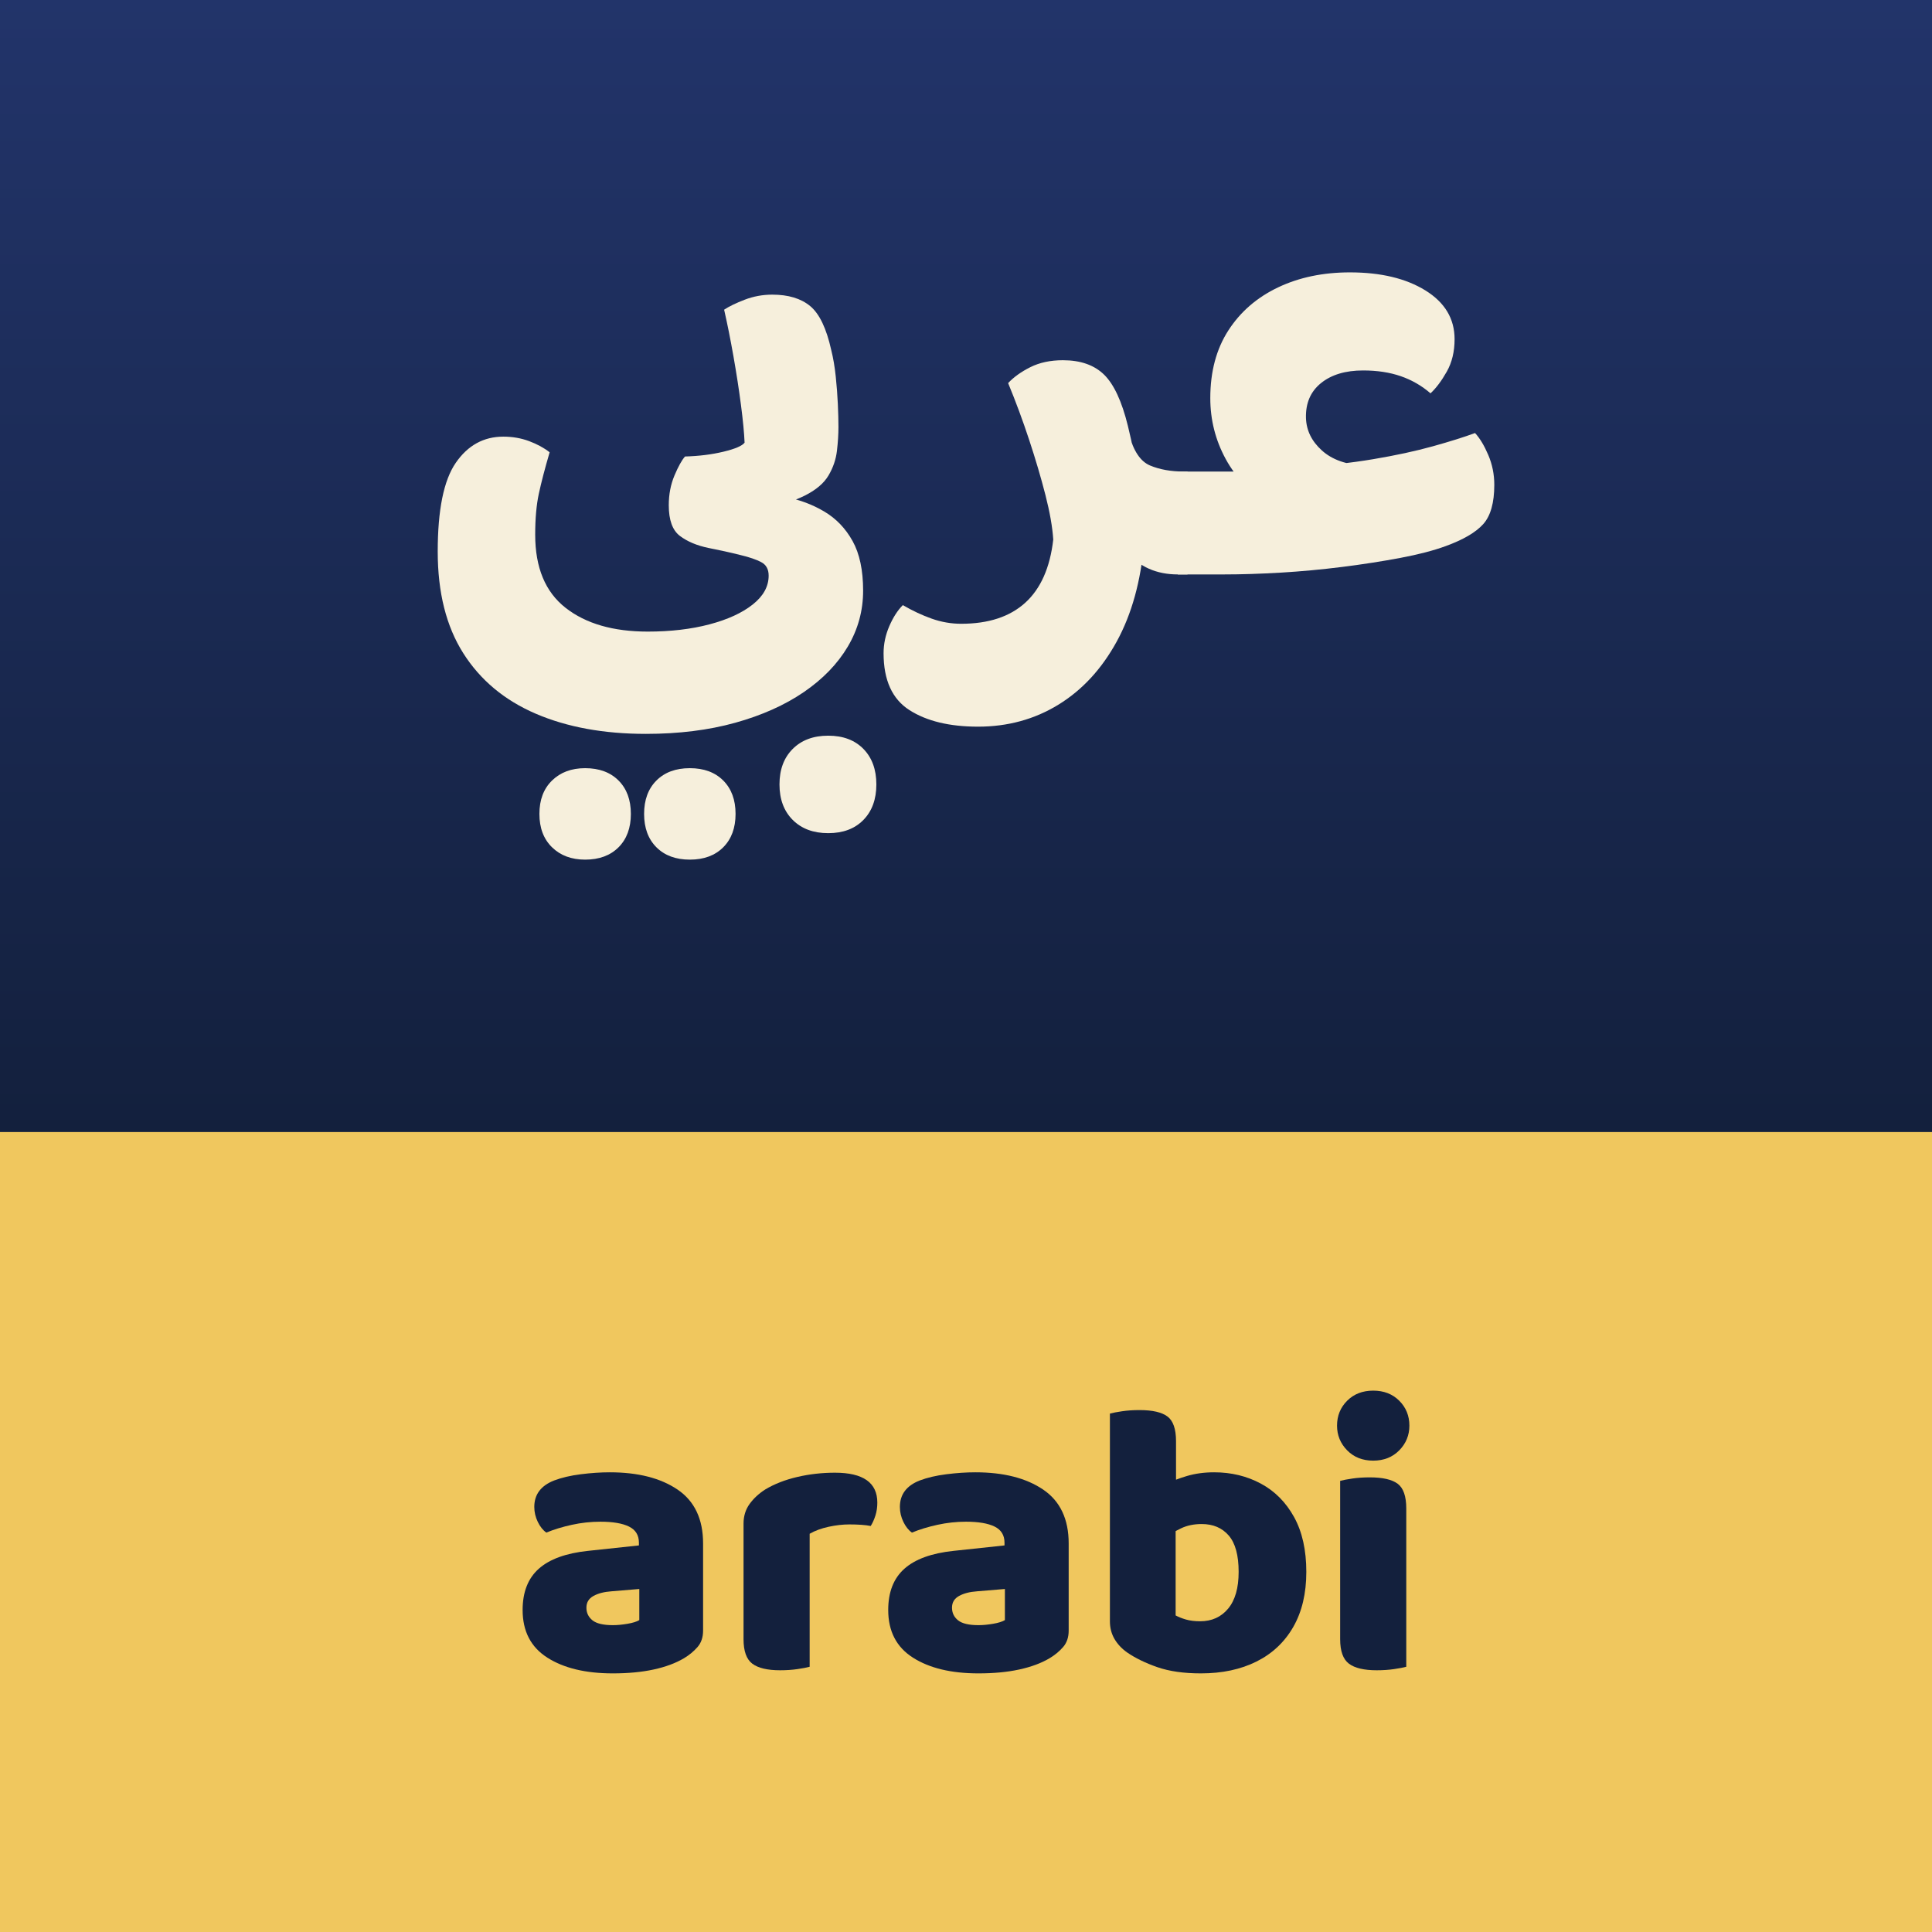
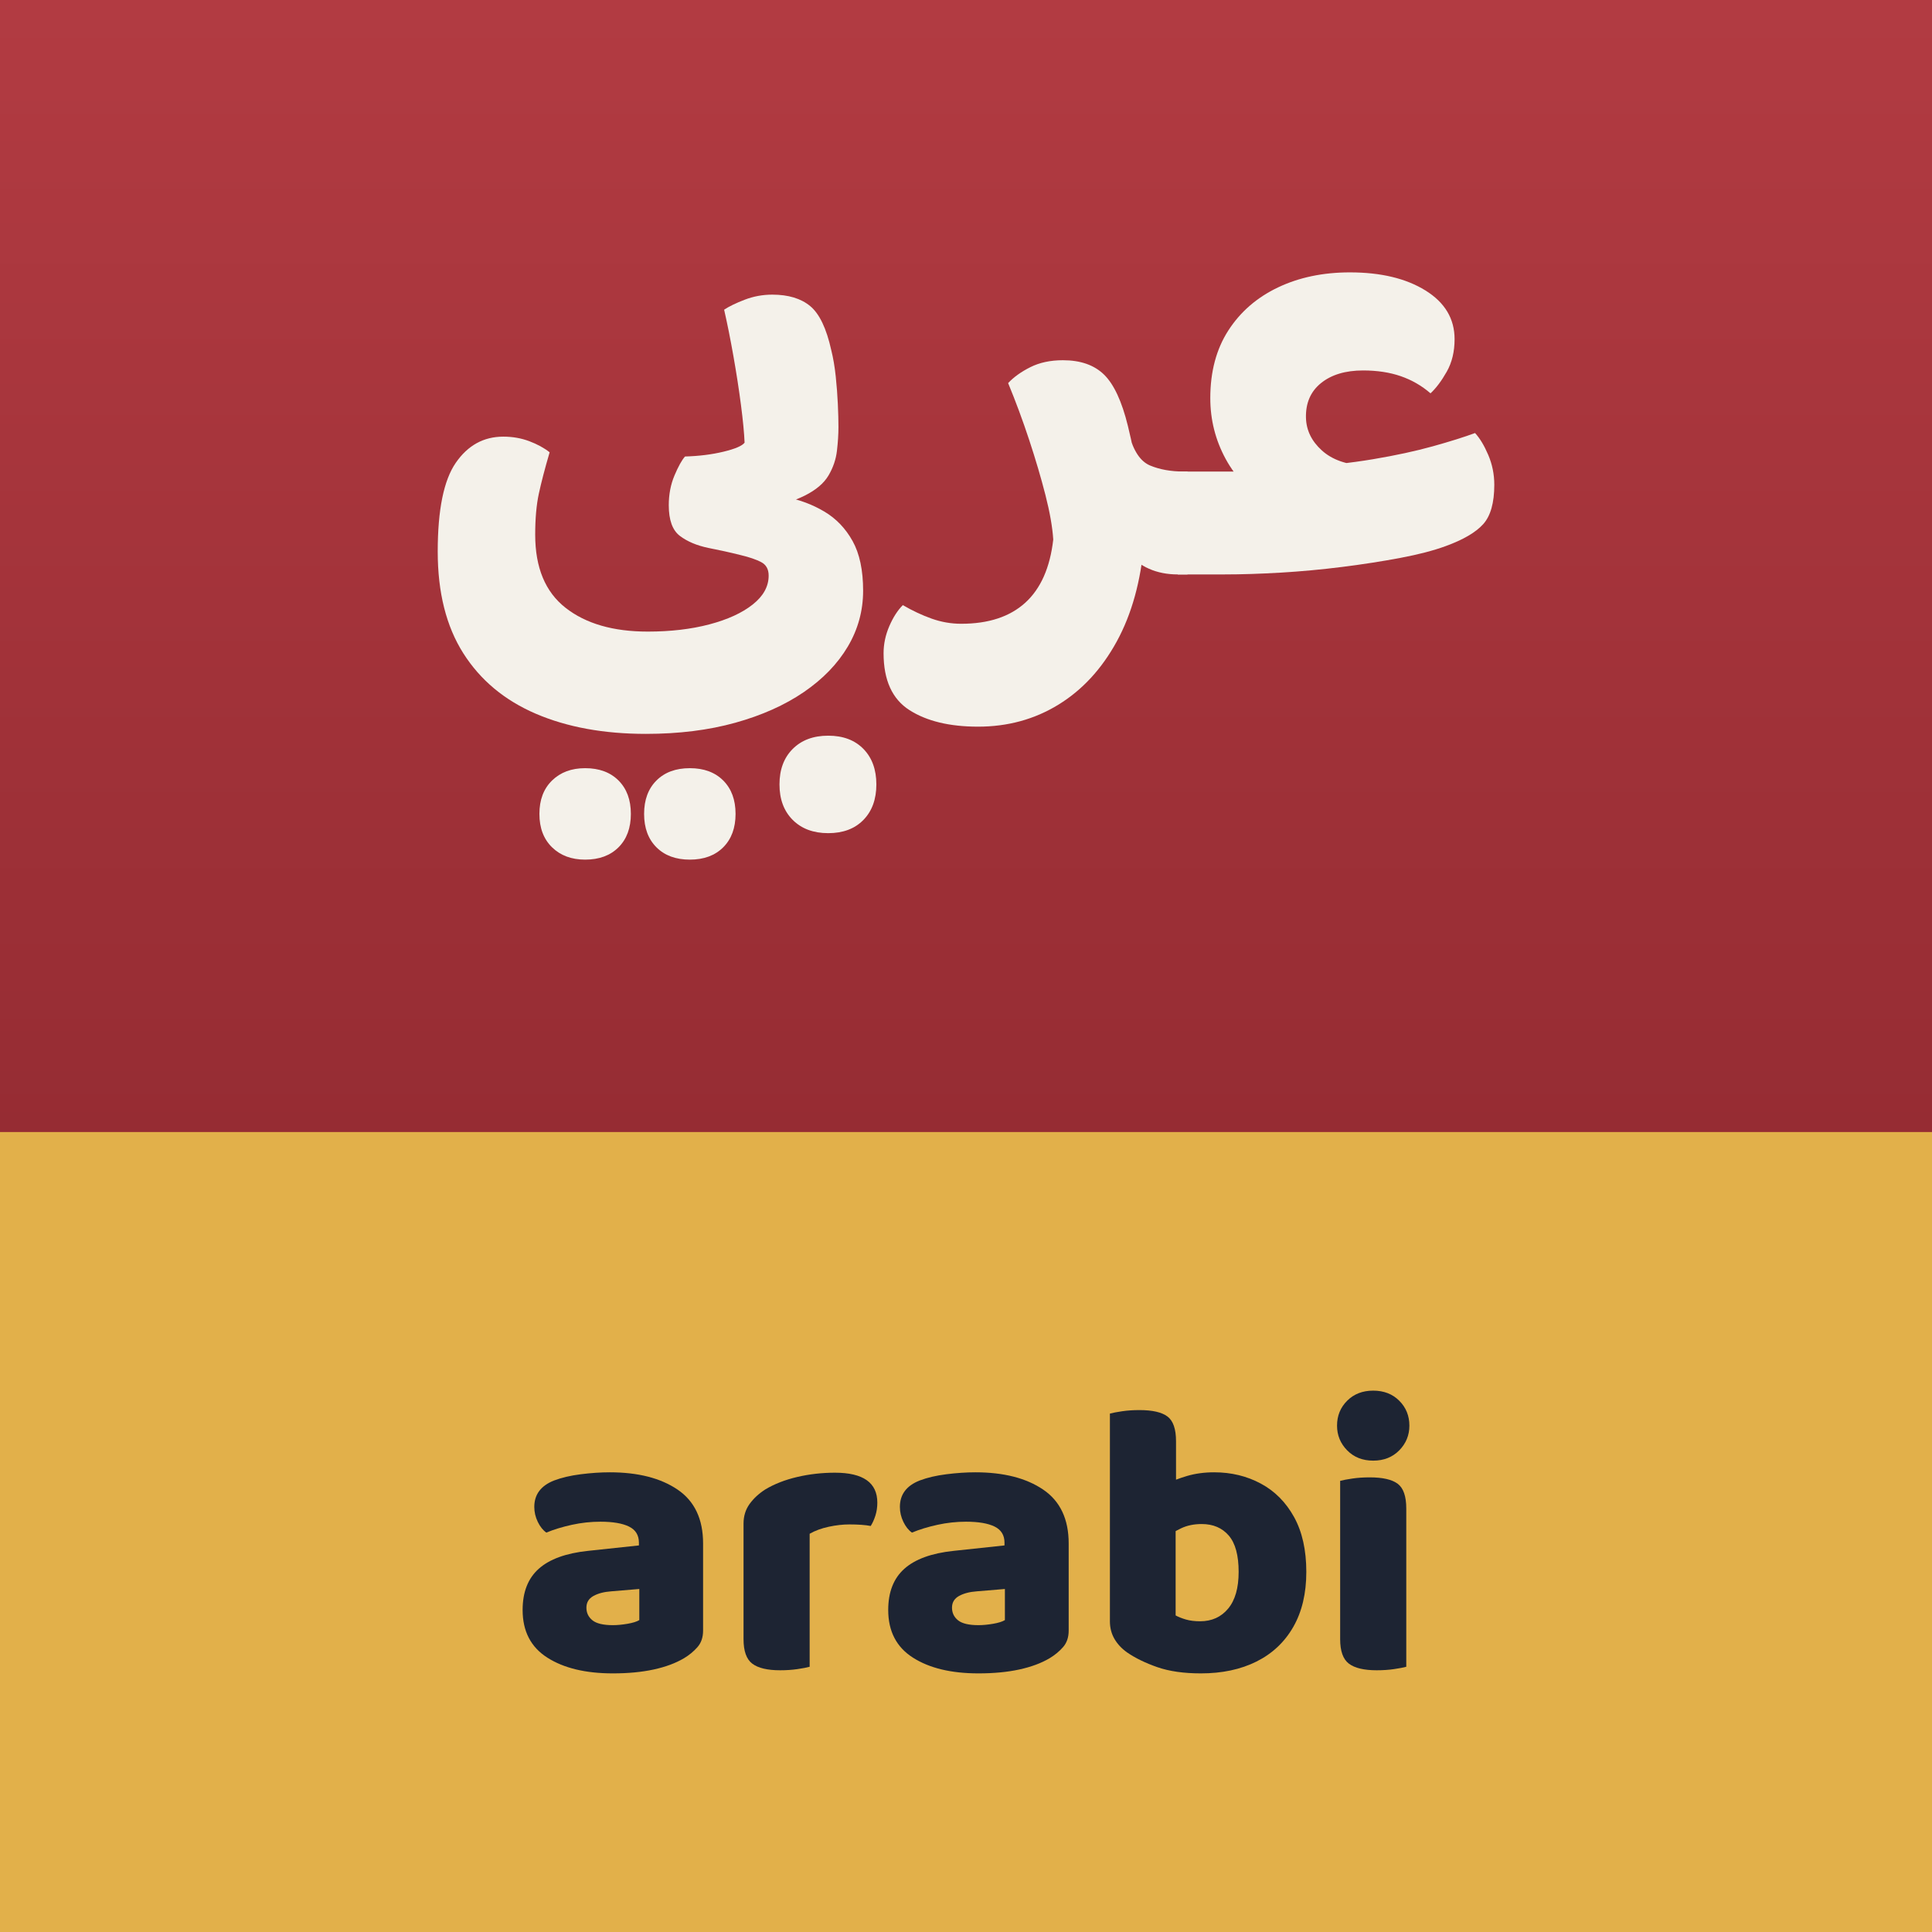
<svg xmlns="http://www.w3.org/2000/svg" viewBox="0 0 1024 1024">
  <defs>
-     <linearGradient id="navy" x1="0" y1="0" x2="0" y2="600" gradientUnits="userSpaceOnUse">
-       <stop offset="0" stop-color="#22346a" />
-       <stop offset="1" stop-color="#13203d" />
+     <linearGradient id="red" x1="0" y1="0" x2="0" y2="600" gradientUnits="userSpaceOnUse">
+       <stop offset="0" stop-color="#b23b42" />
+       <stop offset="1" stop-color="#962c33" />
    </linearGradient>
  </defs>
-   <rect width="1024" height="1024" fill="#f0c75e" />
-   <rect width="1024" height="600" fill="url(#navy)" />
-   <g fill="#f6efdc" transform="translate(220.84 304.46) scale(0.31891)">
+   <rect width="1024" height="1024" fill="#e2b04a" />
+   <rect width="1024" height="600" fill="url(#red)" />
+   <g fill="#f4f1ea" transform="translate(220.84 304.46) scale(0.31891)">
    <path transform="translate(0 0) scale(1 -1)" d="M511,440Q523,448 545,456.5Q567,465 591,465Q631,465 654,446Q677,427 689,373Q694,353 696.5,329Q699,305 700,283Q701,261 701,245Q701,227 698.5,205.5Q696,184 684.5,164.5Q673,145 645,131Q617,117 591.5,117Q566,117 535,124L544,136Q579,135 613.5,128.5Q648,122 677.5,104.5Q707,87 724.5,55.5Q742,24 742,-27Q742,-77 716.5,-120Q691,-163 643.5,-195.5Q596,-228 529.5,-246.5Q463,-265 381,-265Q276,-265 198,-231.5Q120,-198 77.5,-131Q35,-64 35,38Q35,142 65,185.5Q95,229 144,229Q167,229 187,221.5Q207,214 221,203Q209,162 203,134Q197,106 197,66Q197,-16 247.5,-55.5Q298,-95 384,-95Q441,-95 486.5,-83Q532,-71 558.5,-50Q585,-29 585,-2Q585,14 572.5,20.5Q560,27 539,32Q523,36 511.5,38.5Q500,41 485,44Q456,50 437.5,64Q419,78 419,115Q419,142 428.5,164.5Q438,187 446,196Q481,197 510,204Q539,211 545,219Q544,243 539,281.5Q534,320 526.5,362.5Q519,405 511,440ZM684,-430Q647,-430 625,-408Q603,-386 603,-349Q603,-312 625,-290Q647,-268 684,-268Q721,-268 742.5,-290Q764,-312 764,-349Q764,-386 742.5,-408Q721,-430 684,-430ZM280,-474Q246,-474 225,-453.5Q204,-433 204,-398Q204,-363 225,-342.5Q246,-322 280,-322Q315,-322 335.5,-342.5Q356,-363 356,-398Q356,-433 335.5,-453.5Q315,-474 280,-474ZM454,-474Q419,-474 398.5,-453.5Q378,-433 378,-398Q378,-363 398.5,-342.5Q419,-322 454,-322Q489,-322 509.5,-342.5Q530,-363 530,-398Q530,-433 509.5,-453.5Q489,-474 454,-474Z" />
    <path transform="translate(819 0) scale(1 -1)" d="M239,58Q237,89 226,132Q215,175 199,223.5Q183,272 164,318Q178,333 201,344.5Q224,356 255,356Q299,356 323.5,332Q348,308 363,247Q374,202 381,157.5Q388,113 390,53Q382,-43 344.5,-111.5Q307,-180 247.5,-216.5Q188,-253 114,-253Q43,-253 0,-225.5Q-43,-198 -43,-131Q-43,-108 -33.5,-86Q-24,-64 -11,-51Q13,-65 37,-73.5Q61,-82 86,-82Q154,-82 192.5,-47Q231,-12 239,58ZM446,0Q393,0 361,37.5Q329,75 296,161L365,233Q376,191 400,181Q424,171 456,171L462,171L462,0L446,0ZM462,0L462,171Q472,155 477,134Q482,113 482,86Q482,59 477,37Q472,15 462,0Z" />
    <path transform="translate(1273 0) scale(1 -1)" d="M192,178Q260,182 316.5,191.5Q373,201 416,213Q459,225 486,235Q498,222 508,198.5Q518,175 518,149Q518,104 499.5,83.5Q481,63 437,47Q407,36 362,27.5Q317,19 265.5,12.5Q214,6 163,3Q112,0 69,0L-8,0L-8,171L95,171L192,178ZM150,110Q97,145 71.5,192Q46,239 46,293Q46,359 76,405.5Q106,452 158.5,477Q211,502 278,502Q355,502 403.5,472Q452,442 452,391Q452,360 439,337Q426,314 412,301Q390,320 362.5,329.5Q335,339 300,339Q256,339 230,318Q204,297 205,260Q206,229 231.5,206Q257,183 302,181L150,110Z" />
  </g>
-   <g fill="#13203d" transform="translate(271.23 883.63) scale(0.20614)">
+   <g fill="#1d2433" transform="translate(271.23 883.63) scale(0.20614)">
    <path transform="translate(0 0) scale(1 -1)" d="M260,108L260,108Q277,108 297.5,111.5Q318,115 328,121L328,201L256,195Q228,193 210,183Q192,173 192,153Q192,133 207.5,120.5Q223,108 260,108ZM252,501L252,501Q361,501 426.5,456.5Q492,412 492,318L492,94Q492,68 477.5,51.5Q463,35 443,23Q411,4 365,-6Q319,-16 260,-16Q155,-16 91.5,24.5Q28,65 28,147Q28,216 69.5,253Q111,290 196,299L327,313L327,320Q327,349 301.5,361.5Q276,374 228,374Q191,374 154.5,366Q118,358 89,346Q76,355 67,373.5Q58,392 58,412Q58,460 109,480Q138,491 177.5,496Q217,501 252,501Z" />
    <path transform="translate(544 0) scale(1 -1)" d="M222,343L222,229L52,229L52,369Q52,398 67.5,419.5Q83,441 108,457Q143,478 190,489Q237,500 287,500Q396,500 396,423Q396,405 391,389.5Q386,374 379,363Q369,365 355,366Q341,367 324,367Q299,367 271,361Q243,355 222,343ZM52,264L222,264L222,1Q211,-2 190.5,-5Q170,-8 146,-8Q97,-8 74.5,9Q52,26 52,72L52,264Z" />
    <path transform="translate(940 0) scale(1 -1)" d="M260,108L260,108Q277,108 297.5,111.5Q318,115 328,121L328,201L256,195Q228,193 210,183Q192,173 192,153Q192,133 207.5,120.5Q223,108 260,108ZM252,501L252,501Q361,501 426.5,456.5Q492,412 492,318L492,94Q492,68 477.5,51.5Q463,35 443,23Q411,4 365,-6Q319,-16 260,-16Q155,-16 91.5,24.5Q28,65 28,147Q28,216 69.5,253Q111,290 196,299L327,313L327,320Q327,349 301.5,361.5Q276,374 228,374Q191,374 154.5,366Q118,358 89,346Q76,355 67,373.5Q58,392 58,412Q58,460 109,480Q138,491 177.5,496Q217,501 252,501Z" />
    <path transform="translate(1484 0) scale(1 -1)" d="M322,501L322,501Q388,501 442,472Q496,443 527.5,386Q559,329 559,245Q559,162 525.5,103.5Q492,45 431,14.5Q370,-16 288,-16Q222,-16 176,0Q130,16 98,38Q77,53 65.5,73Q54,93 54,118L54,430L223,430L223,133Q234,127 249.5,122.5Q265,118 286,118Q331,118 358,150.5Q385,183 385,245Q385,309 359.5,338.5Q334,368 290,368Q260,368 237,357Q214,346 197,333L197,470Q220,482 252,491.5Q284,501 322,501ZM224,389L54,389L54,652Q65,655 85.5,658Q106,661 130,661Q180,661 202,644.5Q224,628 224,581L224,389Z" />
    <path transform="translate(2074 0) scale(1 -1)" d="M48,621L48,621Q48,659 74,685Q100,711 141,711Q182,711 208,685Q234,659 234,621Q234,584 208,557.5Q182,531 141,531Q100,531 74,557.5Q48,584 48,621ZM56,264L226,264L226,1Q215,-2 194.5,-5Q174,-8 150,-8Q101,-8 78.5,9Q56,26 56,72L56,264ZM226,175L56,175L56,479Q67,482 87.5,485Q108,488 132,488Q182,488 204,471.5Q226,455 226,408L226,175Z" />
  </g>
</svg>
